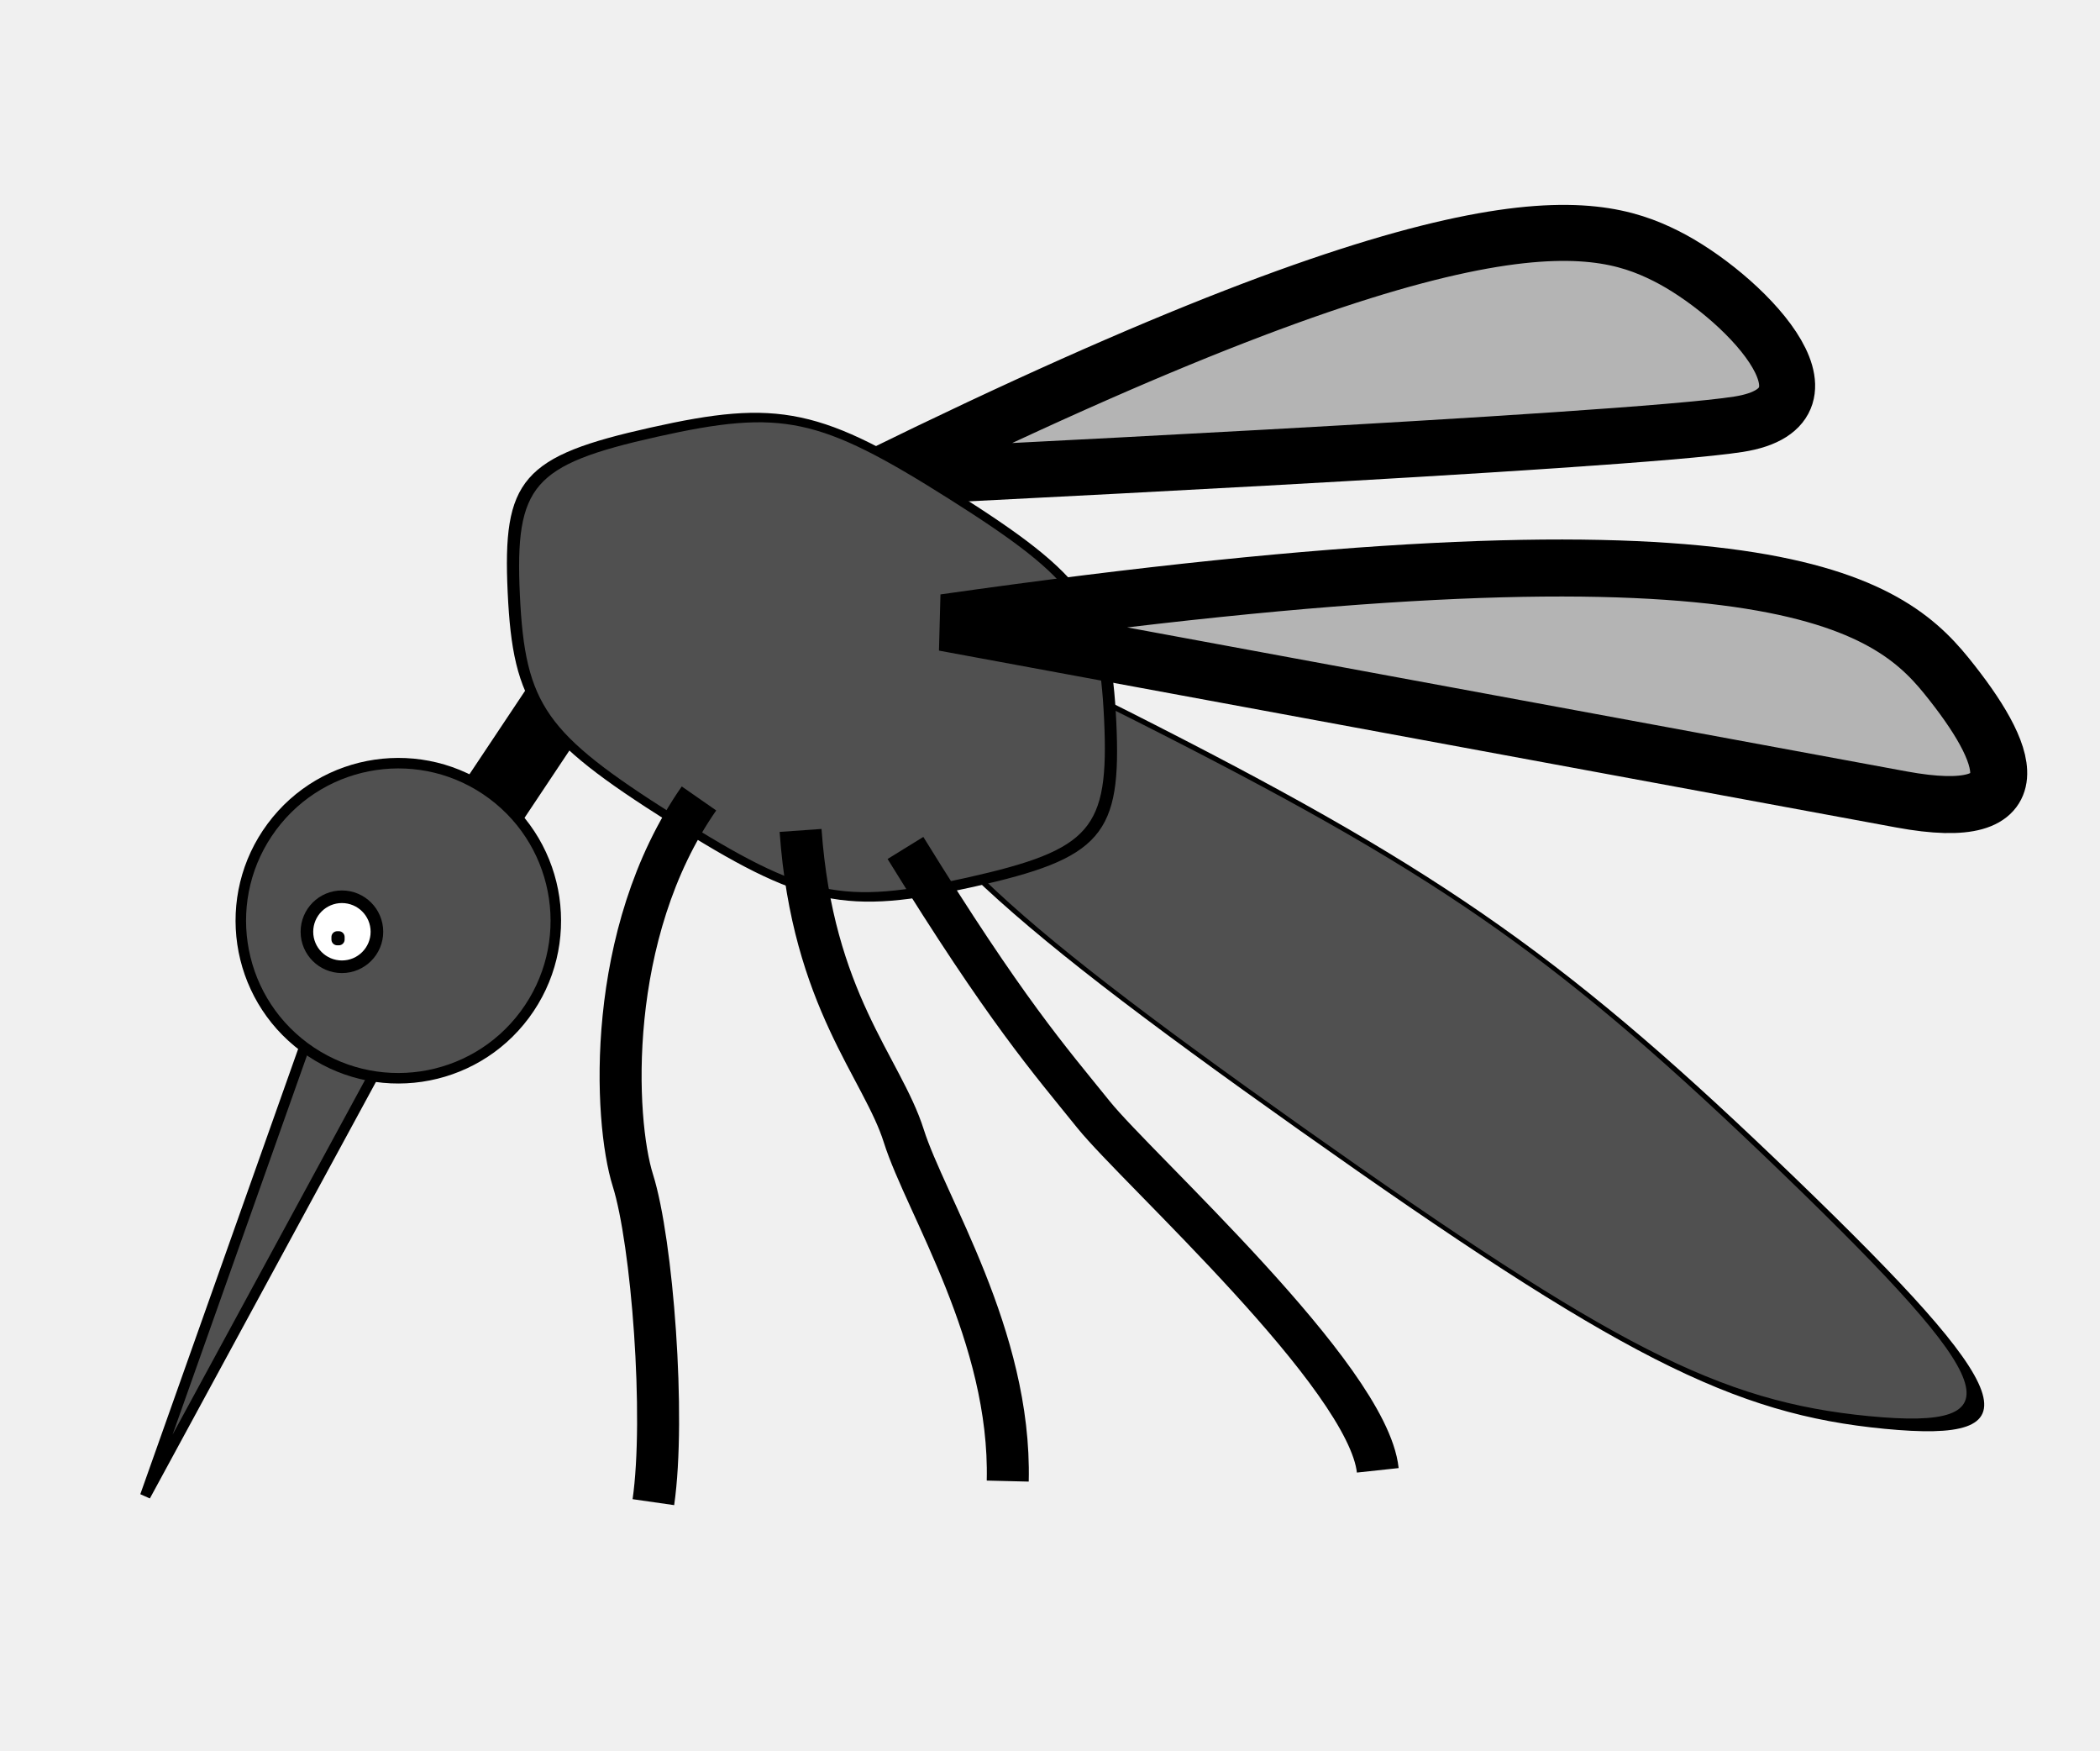
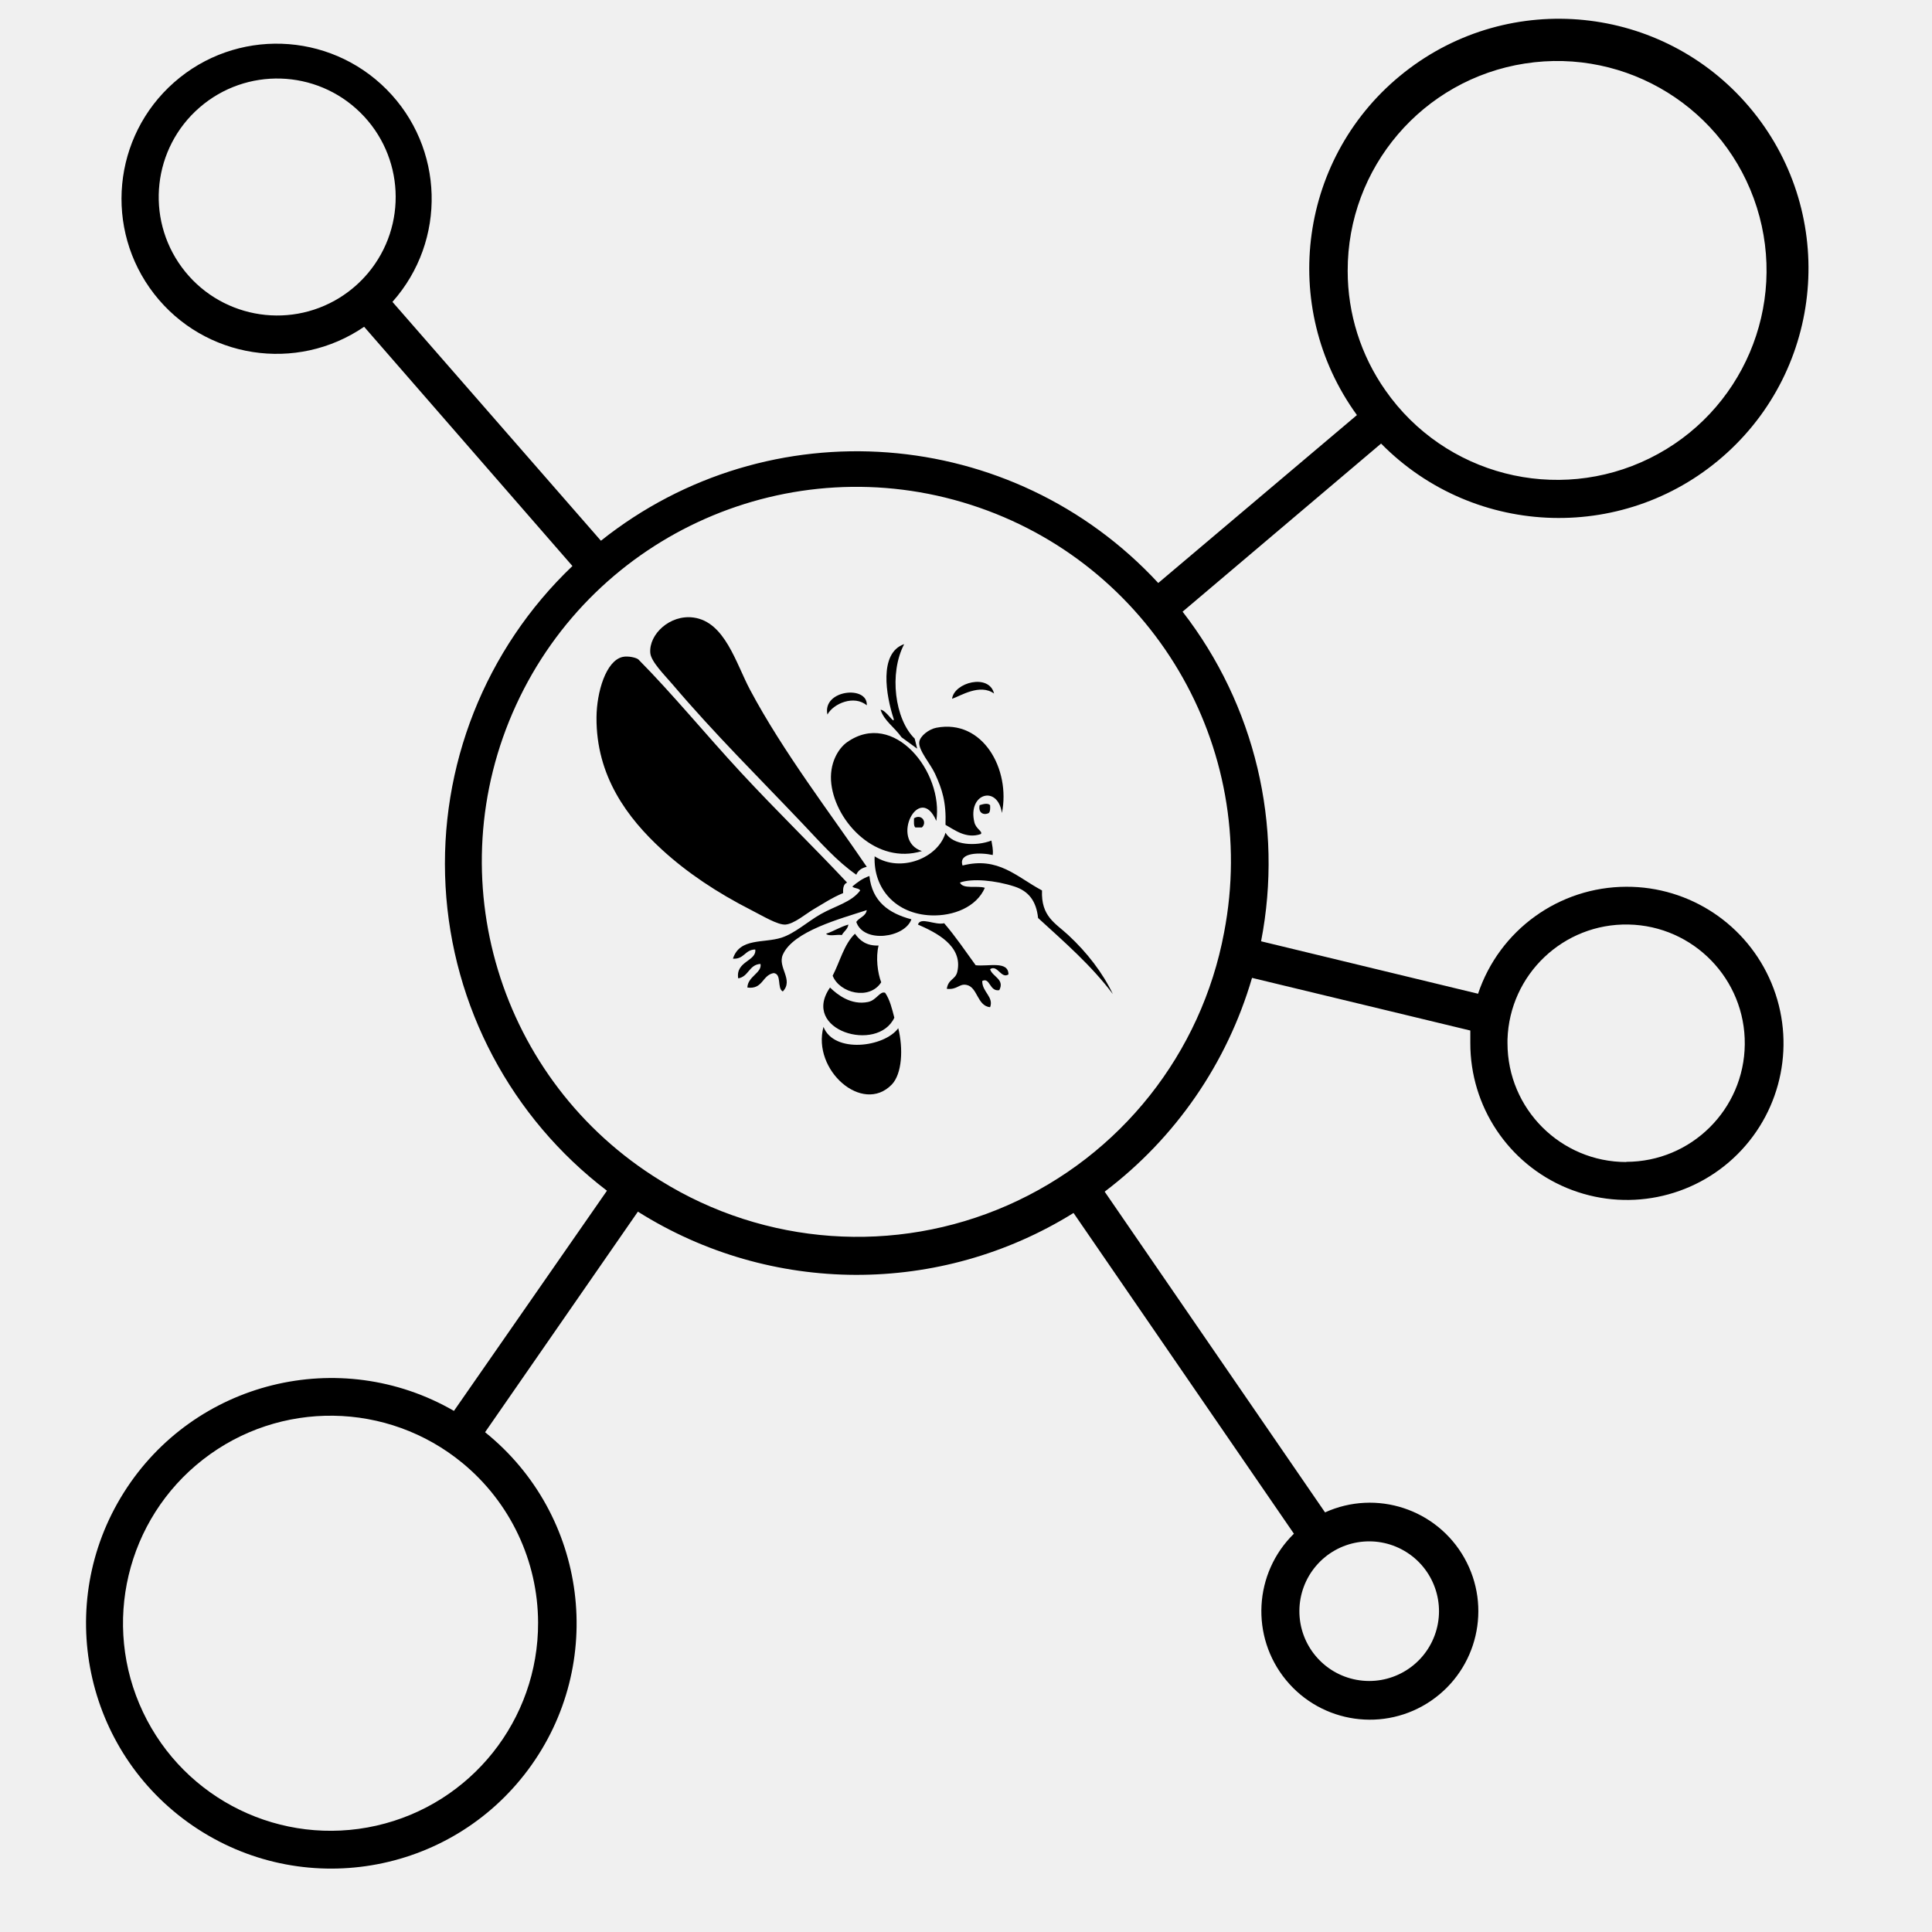
- <svg xmlns="http://www.w3.org/2000/svg" width="300" height="250" id="svg2" version="1.1">
-   <defs id="defs4">
-     </defs>
-   <g id="layer1">
-     <path style="opacity:1;fill:#b4b4b4;fill-opacity:1;fill-rule:evenodd;stroke:#000000;stroke-width:8;stroke-linecap:butt;stroke-linejoin:miter;stroke-miterlimit:4;stroke-dasharray:none;stroke-opacity:1" d="m 124.867,68.286 c 83.68,-41.1 102.452,-37.067 113.081,-31.754 10.63,5.313 26.699,21.499 10.415,24.06 -16.284,2.561 -122.872,7.603 -123.497,7.695 z" id="path3615" />
-     <path style="fill:none;fill-rule:evenodd;stroke:#000000;stroke-width:10;stroke-linecap:butt;stroke-linejoin:miter;stroke-miterlimit:4;stroke-dasharray:none;stroke-opacity:1" d="m 80.515,99.417 c -10,15 -10,15 -10,15" id="path3333" />
-     <path style="fill:#505050;fill-opacity:1;stroke:#000000;stroke-width:0.848;stroke-miterlimit:4;stroke-dasharray:none;stroke-opacity:1" id="path3317" d="m 195,195 c -4.489,14.695 -9.176,18.228 -24.539,18.499 -15.363,0.271 -20.171,-3.094 -25.176,-17.621 -5.005,-14.527 -3.29,-20.14 8.979,-29.389 12.269,-9.249 18.137,-9.353 30.725,-0.542 C 197.578,174.757 199.489,180.305 195,195 Z" transform="matrix(2.918135,2.081909,-0.5735856,0.4947199,-189.0626,-299.2819)" />
-     <path style="fill:#505050;fill-opacity:1;stroke:#000000;stroke-width:1.849;stroke-miterlimit:4;stroke-dasharray:none;stroke-opacity:1" id="path3311" d="m 150,260 c -21.319,7.5 -27.271,6.384 -44.425,-8.329 C 88.42,236.959 86.41,231.246 90.575,209.034 94.739,186.821 98.681,182.224 120,174.724 c 21.319,-7.5 27.271,-6.384 44.425,8.329 17.155,14.713 19.164,20.425 15,42.638 C 175.261,247.903 171.319,252.5 150,260 Z" transform="matrix(0.2815869,-0.5987297,0.9000736,0.4233112,-117.6581,82.68209)" />
-     <path style="fill:#b4b4b4;fill-opacity:1;fill-rule:evenodd;stroke:#000000;stroke-width:8.143;stroke-linecap:butt;stroke-linejoin:miter;stroke-miterlimit:4;stroke-dasharray:none;stroke-opacity:1" d="m 134.925,88.926 c 115.393,-16.415 134.138,-3.52 143.119,7.571 8.982,11.092 13.082,21.282 -6.443,17.675 C 252.077,110.566 135.67,89.073 134.925,88.926 Z" id="path3335" />
-     <path style="fill:none;fill-rule:evenodd;stroke:#000000;stroke-width:6;stroke-linecap:butt;stroke-linejoin:miter;stroke-miterlimit:4;stroke-dasharray:none;stroke-opacity:1" d="m 129.35,121.106 c 14.343,23.234 20.563,30.256 26.868,38.081 6.305,7.825 39.16,37.376 40.607,50.807" id="path3331" />
-     <path style="fill:none;fill-rule:evenodd;stroke:#000000;stroke-width:6;stroke-linecap:butt;stroke-linejoin:miter;stroke-miterlimit:4;stroke-dasharray:none;stroke-opacity:1" d="m 99.855,114.035 c -13.434,19.292 -12.16,45.922 -9.444,54.546 2.765,8.78 4.688,33.699 2.929,45.959" id="path2397" />
-     <g id="g2393" transform="translate(-201.1548,-314.2868)">
-       <path id="path3211" d="m 244.634,463.843 -22.728,64.097 33.737,-62.144 -11.008,-1.953" style="fill:#505050;fill-opacity:1;fill-rule:evenodd;stroke:#000000;stroke-width:1.5;stroke-linecap:butt;stroke-linejoin:miter;stroke-miterlimit:4;stroke-dasharray:none;stroke-opacity:1" />
-       <circle transform="matrix(1.031834,0.7670587,-0.7670587,1.031834,311.2651,-19.08815)" id="path3207" style="fill:#505050;fill-opacity:1;stroke:#000000;stroke-width:1.167;stroke-miterlimit:4;stroke-dasharray:none;stroke-opacity:1" cx="182.5" cy="314.862" r="17.5" />
-       <circle transform="translate(-5,0)" id="path3169" style="opacity:1;fill:#ffffff;fill-opacity:1;stroke:#000000;stroke-width:1.8;stroke-linejoin:round;stroke-miterlimit:4;stroke-dasharray:none;stroke-opacity:1" cx="255" cy="447.362" r="5" />
-       <rect y="448.109" x="249.326" height="0.364" width="0.238" id="rect3179" style="opacity:1;fill:#ffffff;fill-opacity:1;stroke:#000000;stroke-width:1.646;stroke-linejoin:round;stroke-miterlimit:4;stroke-dasharray:none;stroke-opacity:1" />
-     </g>
-     <path style="fill:none;fill-rule:evenodd;stroke:#000000;stroke-width:6;stroke-linecap:butt;stroke-linejoin:miter;stroke-miterlimit:4;stroke-dasharray:none;stroke-opacity:1" d="m 114.368,118.602 c 1.716,24.244 11.675,33.905 14.746,43.637 3.113,9.866 15.353,28.584 14.848,49.292" id="path3170" />
+ <svg xmlns="http://www.w3.org/2000/svg" data-name="Layer 1" viewBox="0 0 512 512">
+   <g transform="scale(5)">
+     <path d="M86.2,47a8.31,8.31,0,0,0-7.86,5.67l-11.5-2.78a21.75,21.75,0,0,0-4.16-17.47L73.2,23.51A13.23,13.23,0,1,0,71.92,22L61.39,30.9a21.77,21.77,0,0,0-29.54-2.24L20.8,16a8.22,8.22,0,1,0-1.5,1.32L30.34,30a21.79,21.79,0,0,0,1.83,33.11L24.06,74.78a13,13,0,1,0,1.65,1.13l8.1-11.69a21.76,21.76,0,0,0,23.09.07l11.68,17a5.75,5.75,0,1,0,1.65-1.13l-11.68-17a21.9,21.9,0,0,0,7.81-11.33l11.57,2.79c0,.22,0,.44,0,.66A8.3,8.3,0,1,0,86.2,47ZM71.43,14.36a11.1,11.1,0,1,1,2,6.33A11,11,0,0,1,71.43,14.36ZM18,15.78a6.28,6.28,0,1,1,1.51-1.31A6.34,6.34,0,0,1,18,15.78ZM28.52,86a11,11,0,1,1-4-8.45A11,11,0,0,1,28.52,86Zm41.23-3a3.7,3.7,0,1,1-.88,2.37A3.7,3.7,0,0,1,69.75,83ZM64.88,49.42A19.77,19.77,0,0,1,35,62.57,19.85,19.85,0,1,1,64.88,49.42ZM86.2,61.59a6.3,6.3,0,0,1-6.3-6.3c0-.06,0-.12,0-.19a6.29,6.29,0,1,1,6.29,6.48Z" />
+   </g>
+   <g transform="scale(.15) translate(1000, 1000)">
+     <path d="M512.816 545.363c3.188-7.637 9.662-11.973 18.542-13.92-62.887-92.753-147.37-202.14-206.303-312.922C300.19 171.772 280.789 98.67 225.389 91.051c-41.746-5.767-79.233 29.638-76.501 62.579 1.299 15.489 25.914 39.741 39.416 55.629 74.764 87.922 151.687 163.756 229.467 245.7C449.089 487.959 478.363 521.454 512.816 545.363zM489.63 577.809c-0.629-9.128 0.899-16.098 6.952-18.541-59.105-63.096-123.575-125.447-187.759-194.712-61.129-65.98-120.903-138.891-180.79-199.333-3.152-3.189-18.029-6.779-27.805-4.641-29.79 6.494-46.023 62.428-46.367 106.637-0.801 103.964 54.655 178.04 115.899 234.108 44.439 40.675 97.088 75.777 157.626 106.617 19.574 9.968 46.711 26.487 60.27 25.513 15.583-1.145 36.78-19.629 50.988-27.824C454.971 596.2 469.178 586.326 489.63 577.809zM670.442 457.269c15.945 8.805 36.454 25.342 62.577 16.233 3.362-4.926-8.649-8.632-11.591-20.853-12.279-51.179 41.27-66.553 48.678-16.233 15.566-76.693-33.342-166.564-115.899-150.675-13.064 2.52-29.046 14.667-30.133 25.514-1.453 14.475 19.746 38.078 27.822 55.629C664.731 394.823 671.872 417.205 670.442 457.269zM628.714 503.638c-57.67-19.04-4.084-122.278 25.495-53.318 13.254-85.936-74.953-197.25-157.625-139.063-15.334 10.789-32.311 37.697-27.805 74.171C477.161 453.452 549.023 528.253 628.714 503.638zM730.71 422.514c-2.807 13.845 7.257 18.39 16.213 13.902 2.675-2.731 2.617-8.192 2.33-13.902C744.689 417.911 736.02 421.043 730.71 422.514zM614.812 445.698c0.018 6.149-0.878 13.233 2.311 16.212 3.858 0 7.734 0 11.591 0C638.624 452.936 628.388 437.162 614.812 445.698zM535.999 547.675c-12.031 4.2-21.409 11.057-30.134 18.563 3.225 3.704 11.44 2.462 13.902 6.931-15.123 20.7-44.19 27.365-69.531 41.727-23.356 13.234-45.737 34.048-69.551 41.724-31.223 10.084-73.886-0.171-85.764 37.087 19.899 1.357 21.083-16.003 39.417-16.212 2.654 20.7-34.947 20.47-30.134 50.987 18.676-2.961 18.963-24.311 39.396-25.495 2.998 15.775-22.553 21.942-23.183 41.726 27.672 3.704 25.991-21.923 46.368-25.513 14.933 1.299 5.537 26.926 16.232 32.464 19.669-20.585-9.644-42.795 0-64.909 18.161-41.67 102.378-63.745 148.344-78.814-1.908 11.231-13.33 12.947-18.542 20.855 12.947 38.555 85.897 28.052 97.356-4.622C570.488 613.635 540.907 592.991 535.999 547.675zM621.764 633.457c30.018 13.215 80.264 36.82 69.531 83.434-3.248 14.15-15.908 12.471-18.543 30.135 18.925 1.967 21.578-9.548 34.775-6.952 19.936 3.898 18.618 37.105 41.726 39.397 6.894-18.18-14.284-27.118-13.904-46.348 13.96-7.048 12.605 19.288 30.117 16.214 10.217-19.289-12.698-23.947-16.213-37.087 13.042-8.669 19.554 17.798 32.444 9.28-0.056-24.674-35.863-13.597-57.939-16.232-18.161-25.112-35.672-50.874-55.628-74.172C651.706 635.099 626.288 619.153 621.764 633.457zM498.912 633.457c-14.476 4.07-25.494 11.592-39.415 16.215 4.736 5.326 19.248 0.838 27.823 2.311C490.797 645.432 497.537 642.109 498.912 633.457zM471.089 723.844c12.431 31.203 65.234 43.731 85.764 11.591-6.377-16.519-9.873-43.98-4.641-64.91-21.599 0.744-32.98-8.728-41.707-20.853C491.16 668.175 484.017 698.903 471.089 723.844zM466.447 744.715c-52.477 75.756 83.912 116.262 113.589 53.299-4.067-16.022-8.039-32.139-16.232-44.036-9.262-3.571-15.125 13.119-30.134 16.232C503.897 776.379 479.682 757.645 466.447 744.715zM454.876 814.246c-20.492 76.198 68.882 155.087 120.519 101.998 18.468-19.002 20.549-63.669 11.592-99.686C562.352 850.319 473.457 861.627 454.876 814.246zM840.957 573.168c-44.84-23.832-76.96-60.327-140.381-44.037-8.135-23.757 32.465-23.26 53.318-18.543 1.127-10.408-1.185-17.358-2.329-25.495-27.348 10.427-68.139 8.518-81.123-13.902-12.683 44.514-78.91 71.574-125.181 41.726-2.484 57.271 37.41 101.863 99.686 104.307 39.299 1.528 80.302-14.665 95.025-48.677-13.254-4.526-38.613 3.055-44.037-9.28 21.215-7.696 62.198-4.163 96.341 6.971 24.73 8.039 38.539 25.303 41.728 55.61 46.404 42.451 94.034 83.682 132.129 134.443-18.008-37.661-45.374-73.255-78.813-104.308C864.369 630.688 839.085 619.25 840.957 573.168zM682.051 234.582c14.743-4.909 49.175-27.424 74.192-9.262C747.401 189.302 685.64 205.67 682.051 234.582zM461.846 262.406c10.618-19.613 47.361-35.024 69.532-16.233C533.592 210.138 452.393 218.56 461.846 262.406zM592.813 302.586c-13.273-18.676-30.651-28.855-37.086-48.678 9.911 0.383 24.671 26.908 23.183 16.213-13.521-41.115-26.716-116.395 18.541-132.112-27.136 51.638-16.519 132.837 18.544 166.888l4.41 17.779L592.813 302.586z" />
  </g>
</svg>
